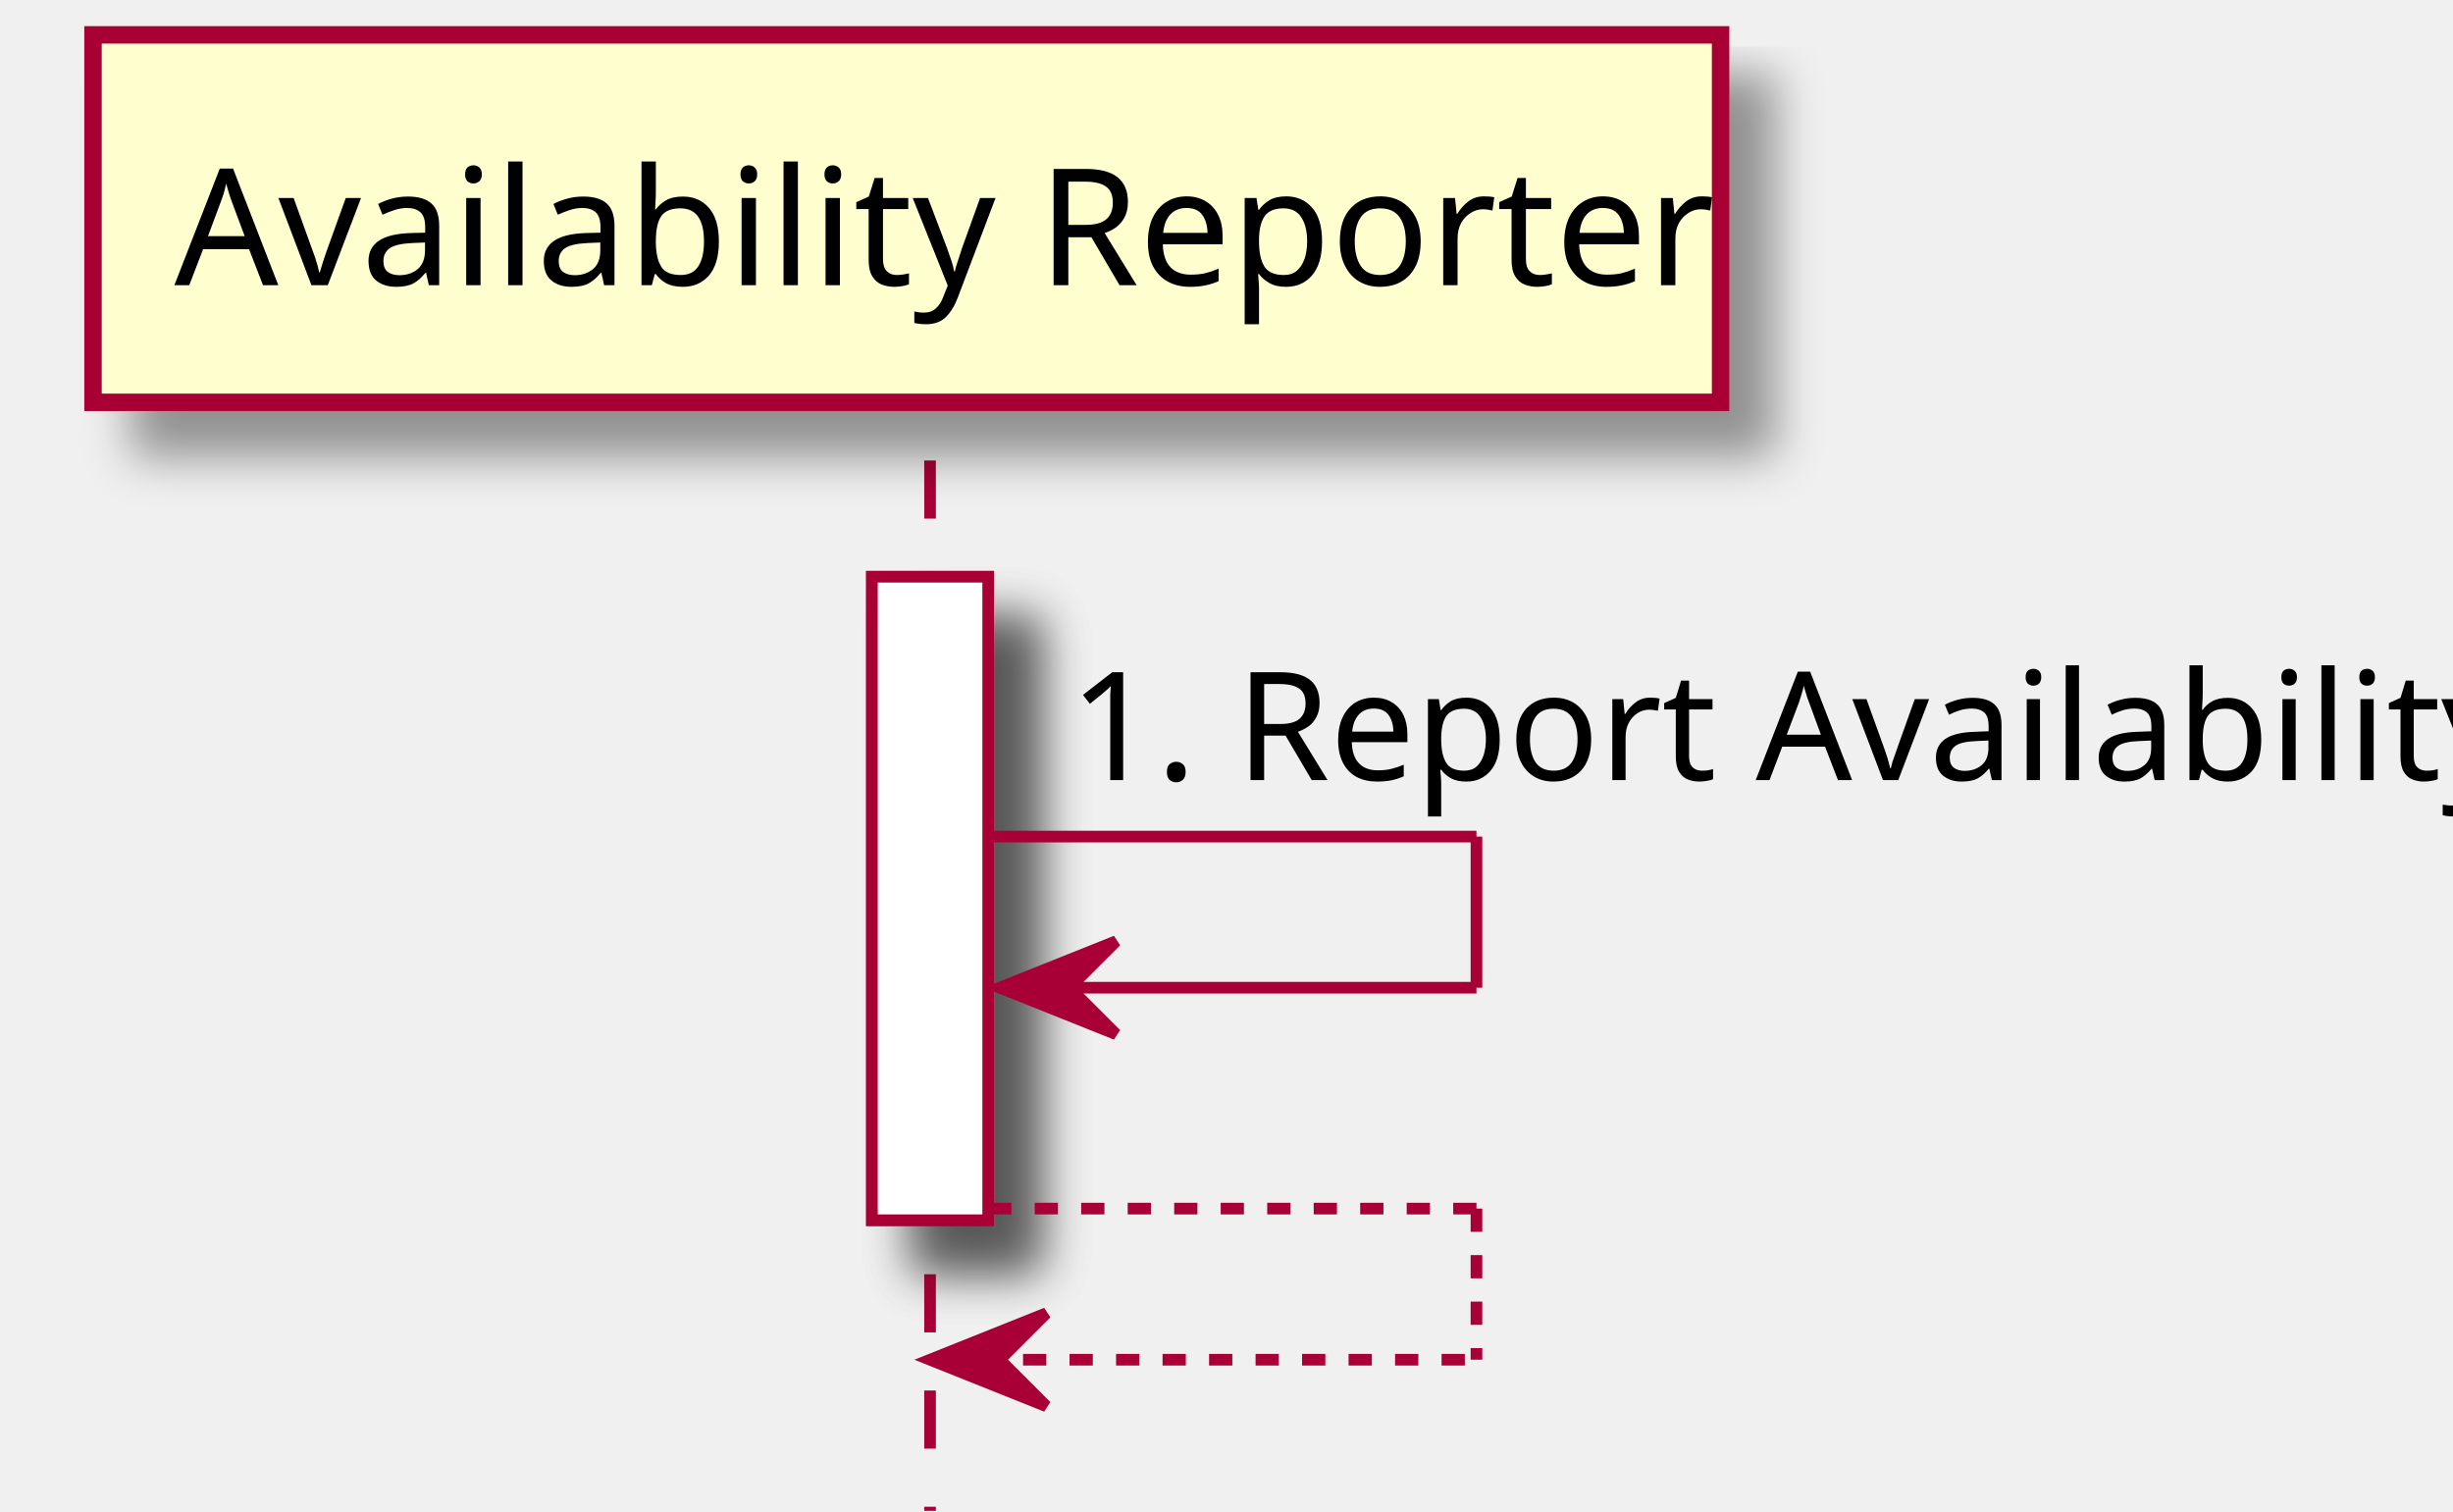
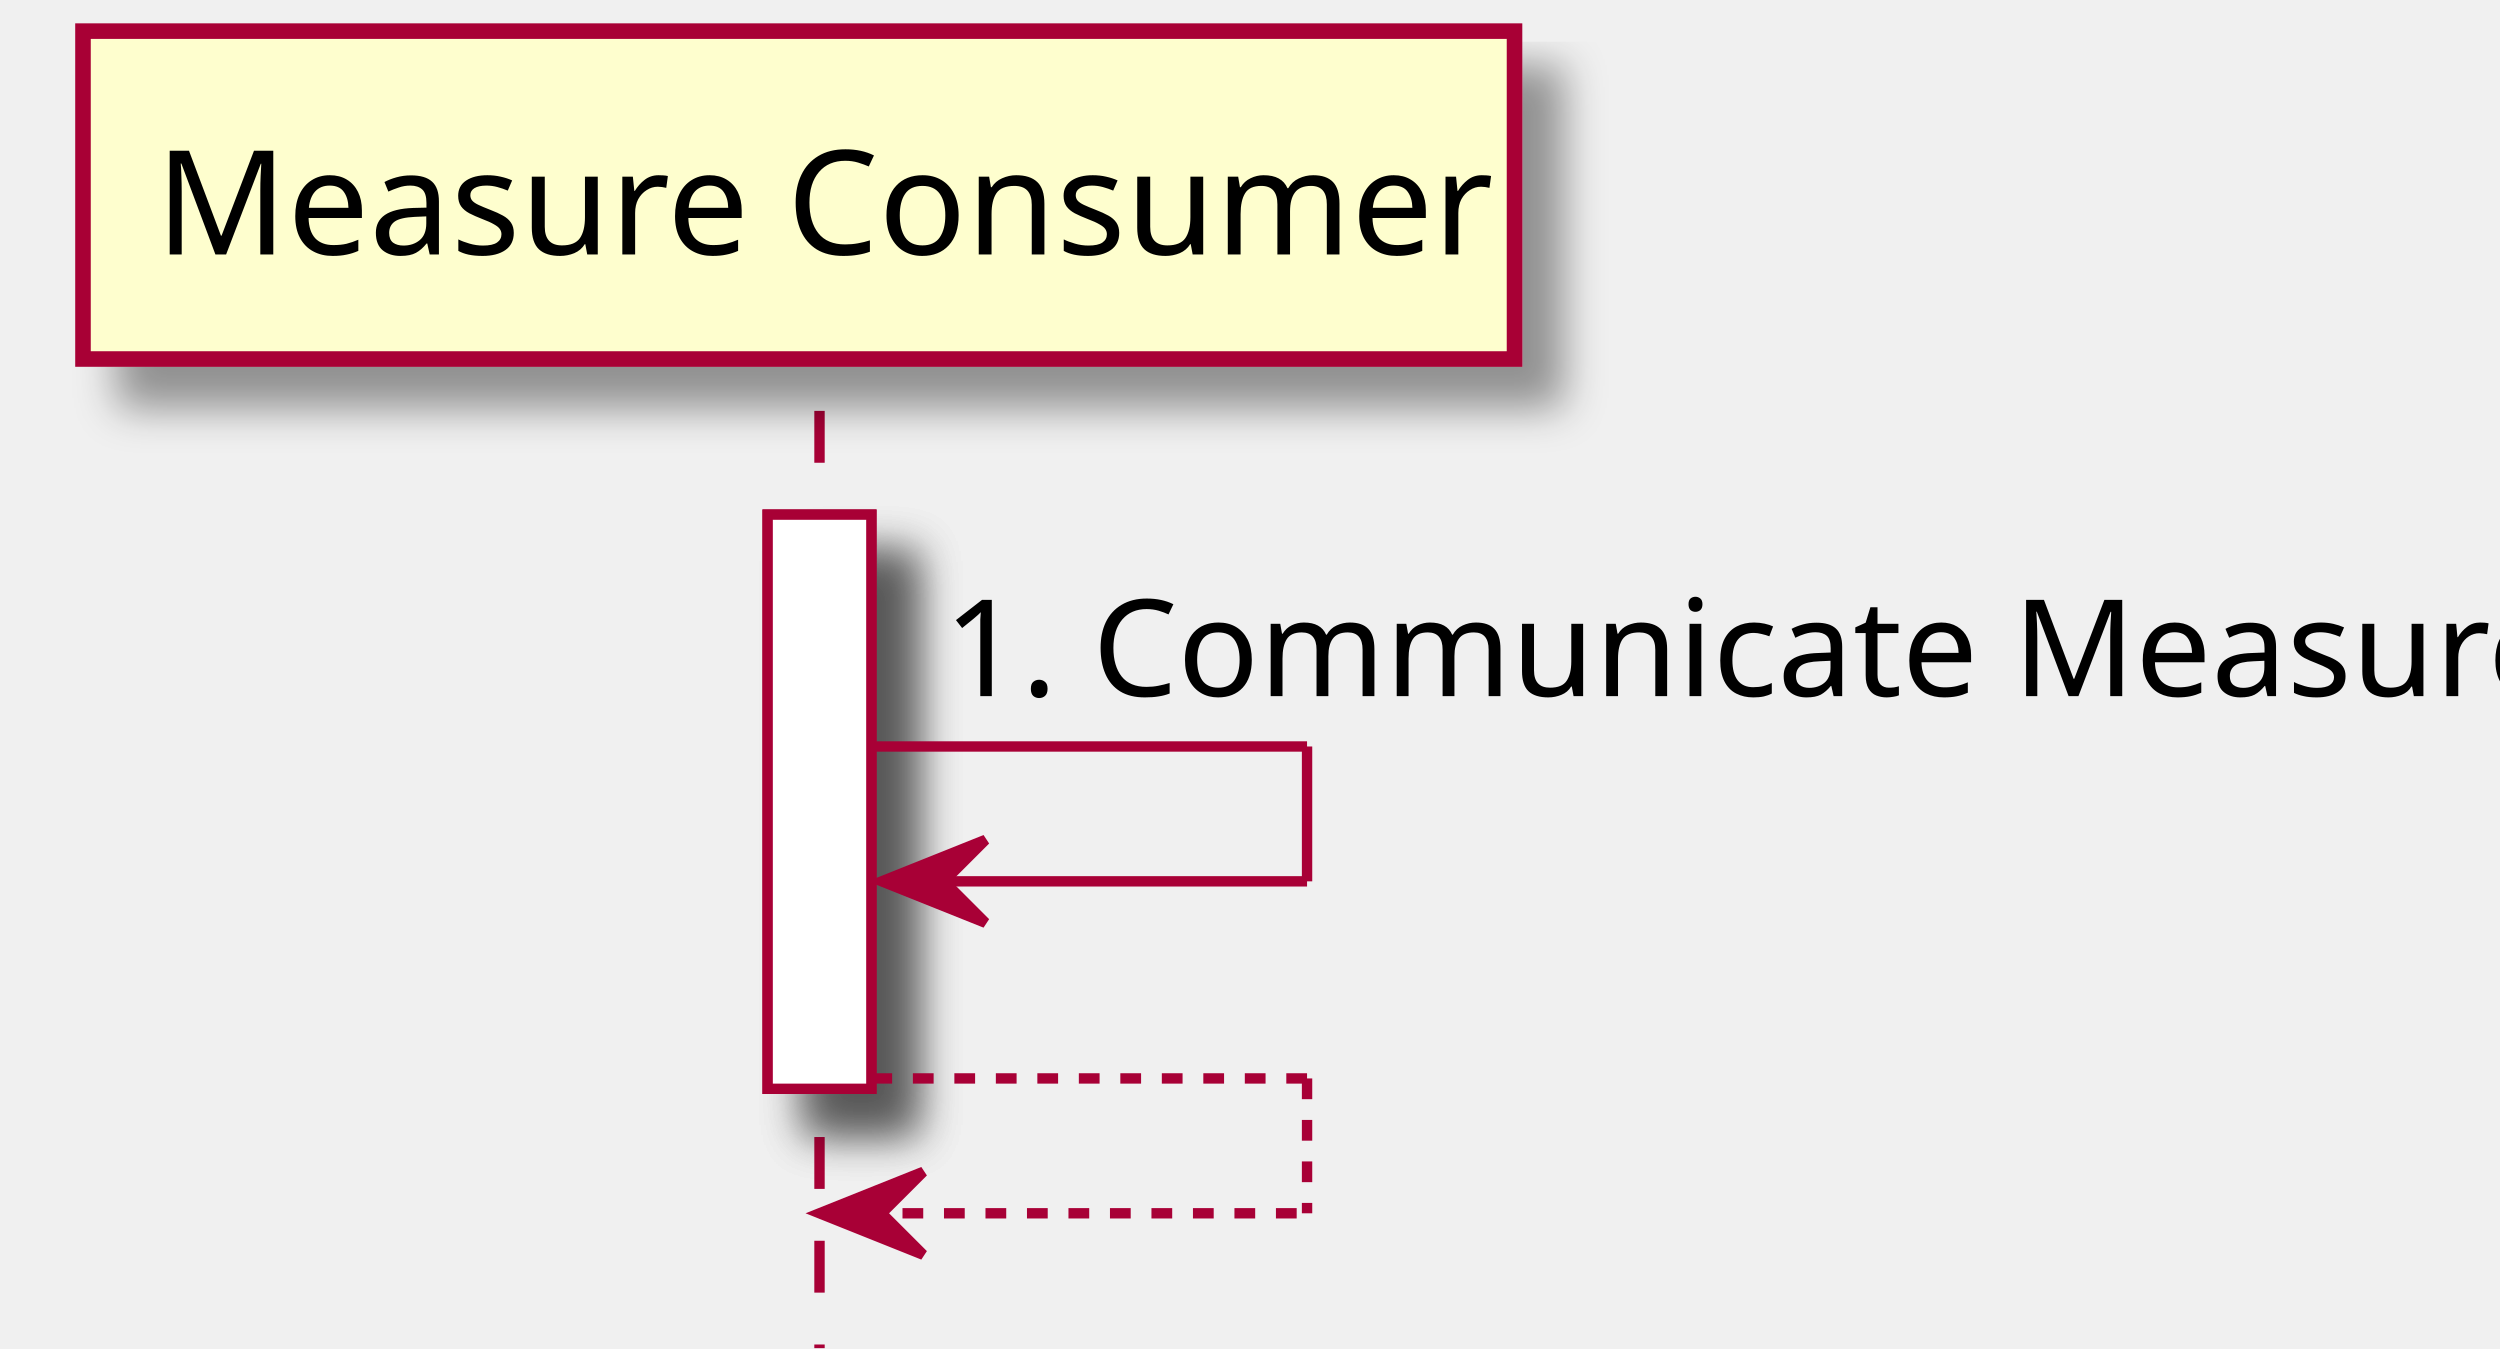
- <svg xmlns="http://www.w3.org/2000/svg" contentScriptType="application/ecmascript" contentStyleType="text/css" height="130px" preserveAspectRatio="none" style="width:211px;height:130px;" version="1.1" viewBox="0 0 211 130" width="211px" zoomAndPan="magnify">
+ <svg xmlns="http://www.w3.org/2000/svg" contentScriptType="application/ecmascript" contentStyleType="text/css" height="130px" preserveAspectRatio="none" style="width:241px;height:130px;" version="1.1" viewBox="0 0 241 130" width="241px" zoomAndPan="magnify">
  <defs>
-     <filter height="300%" id="f22hrw2" width="300%" x="-1" y="-1">
+     <filter height="300%" id="fyzhfiu" width="300%" x="-1" y="-1">
      <feGaussianBlur result="blurOut" stdDeviation="2.0" />
      <feColorMatrix in="blurOut" result="blurOut2" type="matrix" values="0 0 0 0 0 0 0 0 0 0 0 0 0 0 0 0 0 0 .4 0" />
      <feOffset dx="4.0" dy="4.0" in="blurOut2" result="blurOut3" />
      <feBlend in="SourceGraphic" in2="blurOut3" mode="normal" />
    </filter>
  </defs>
  <g>
-     <rect fill="#FFFFFF" filter="url(#f22hrw2)" height="55.352" style="stroke: #A80036; stroke-width: 1.0;" width="10" x="75" y="49.609" />
-     <line style="stroke: #A80036; stroke-width: 1.0; stroke-dasharray: 5.0,5.0;" x1="80" x2="80" y1="39.609" y2="129.961" />
-     <rect fill="#FEFECE" filter="url(#f22hrw2)" height="31.609" style="stroke: #A80036; stroke-width: 1.5;" width="140" x="8" y="3" />
-     <text fill="#000000" font-family="sans-serif" font-size="14" lengthAdjust="spacingAndGlyphs" textLength="126" x="15" y="24.533">Availability Reporter</text>
-     <rect fill="#FFFFFF" filter="url(#f22hrw2)" height="55.352" style="stroke: #A80036; stroke-width: 1.0;" width="10" x="75" y="49.609" />
-     <line style="stroke: #A80036; stroke-width: 1.0;" x1="85" x2="127" y1="71.961" y2="71.961" />
-     <line style="stroke: #A80036; stroke-width: 1.0;" x1="127" x2="127" y1="71.961" y2="84.961" />
-     <line style="stroke: #A80036; stroke-width: 1.0;" x1="86" x2="127" y1="84.961" y2="84.961" />
-     <polygon fill="#A80036" points="96,80.961,86,84.961,96,88.961,92,84.961" style="stroke: #A80036; stroke-width: 1.0;" />
-     <text fill="#000000" font-family="sans-serif" font-size="13" lengthAdjust="spacingAndGlyphs" textLength="118" x="92" y="67.105">1. Report Availability</text>
-     <line style="stroke: #A80036; stroke-width: 1.0; stroke-dasharray: 2.0,2.0;" x1="85" x2="127" y1="103.961" y2="103.961" />
-     <line style="stroke: #A80036; stroke-width: 1.0; stroke-dasharray: 2.0,2.0;" x1="127" x2="127" y1="103.961" y2="116.961" />
-     <line style="stroke: #A80036; stroke-width: 1.0; stroke-dasharray: 2.0,2.0;" x1="80" x2="127" y1="116.961" y2="116.961" />
-     <polygon fill="#A80036" points="90,112.961,80,116.961,90,120.961,86,116.961" style="stroke: #A80036; stroke-width: 1.0;" />
+     <rect fill="#FFFFFF" filter="url(#fyzhfiu)" height="55.352" style="stroke: #A80036; stroke-width: 1.0;" width="10" x="74" y="49.609" />
+     <line style="stroke: #A80036; stroke-width: 1.0; stroke-dasharray: 5.0,5.0;" x1="79" x2="79" y1="39.609" y2="129.961" />
+     <rect fill="#FEFECE" filter="url(#fyzhfiu)" height="31.609" style="stroke: #A80036; stroke-width: 1.5;" width="138" x="8" y="3" />
+     <text fill="#000000" font-family="sans-serif" font-size="14" lengthAdjust="spacingAndGlyphs" textLength="124" x="15" y="24.533">Measure Consumer</text>
+     <rect fill="#FFFFFF" filter="url(#fyzhfiu)" height="55.352" style="stroke: #A80036; stroke-width: 1.0;" width="10" x="74" y="49.609" />
+     <line style="stroke: #A80036; stroke-width: 1.0;" x1="84" x2="126" y1="71.961" y2="71.961" />
+     <line style="stroke: #A80036; stroke-width: 1.0;" x1="126" x2="126" y1="71.961" y2="84.961" />
+     <line style="stroke: #A80036; stroke-width: 1.0;" x1="85" x2="126" y1="84.961" y2="84.961" />
+     <polygon fill="#A80036" points="95,80.961,85,84.961,95,88.961,91,84.961" style="stroke: #A80036; stroke-width: 1.0;" />
+     <text fill="#000000" font-family="sans-serif" font-size="13" lengthAdjust="spacingAndGlyphs" textLength="149" x="91" y="67.105">1. Communicate Measure</text>
+     <line style="stroke: #A80036; stroke-width: 1.0; stroke-dasharray: 2.0,2.0;" x1="84" x2="126" y1="103.961" y2="103.961" />
+     <line style="stroke: #A80036; stroke-width: 1.0; stroke-dasharray: 2.0,2.0;" x1="126" x2="126" y1="103.961" y2="116.961" />
+     <line style="stroke: #A80036; stroke-width: 1.0; stroke-dasharray: 2.0,2.0;" x1="79" x2="126" y1="116.961" y2="116.961" />
+     <polygon fill="#A80036" points="89,112.961,79,116.961,89,120.961,85,116.961" style="stroke: #A80036; stroke-width: 1.0;" />
  </g>
</svg>
